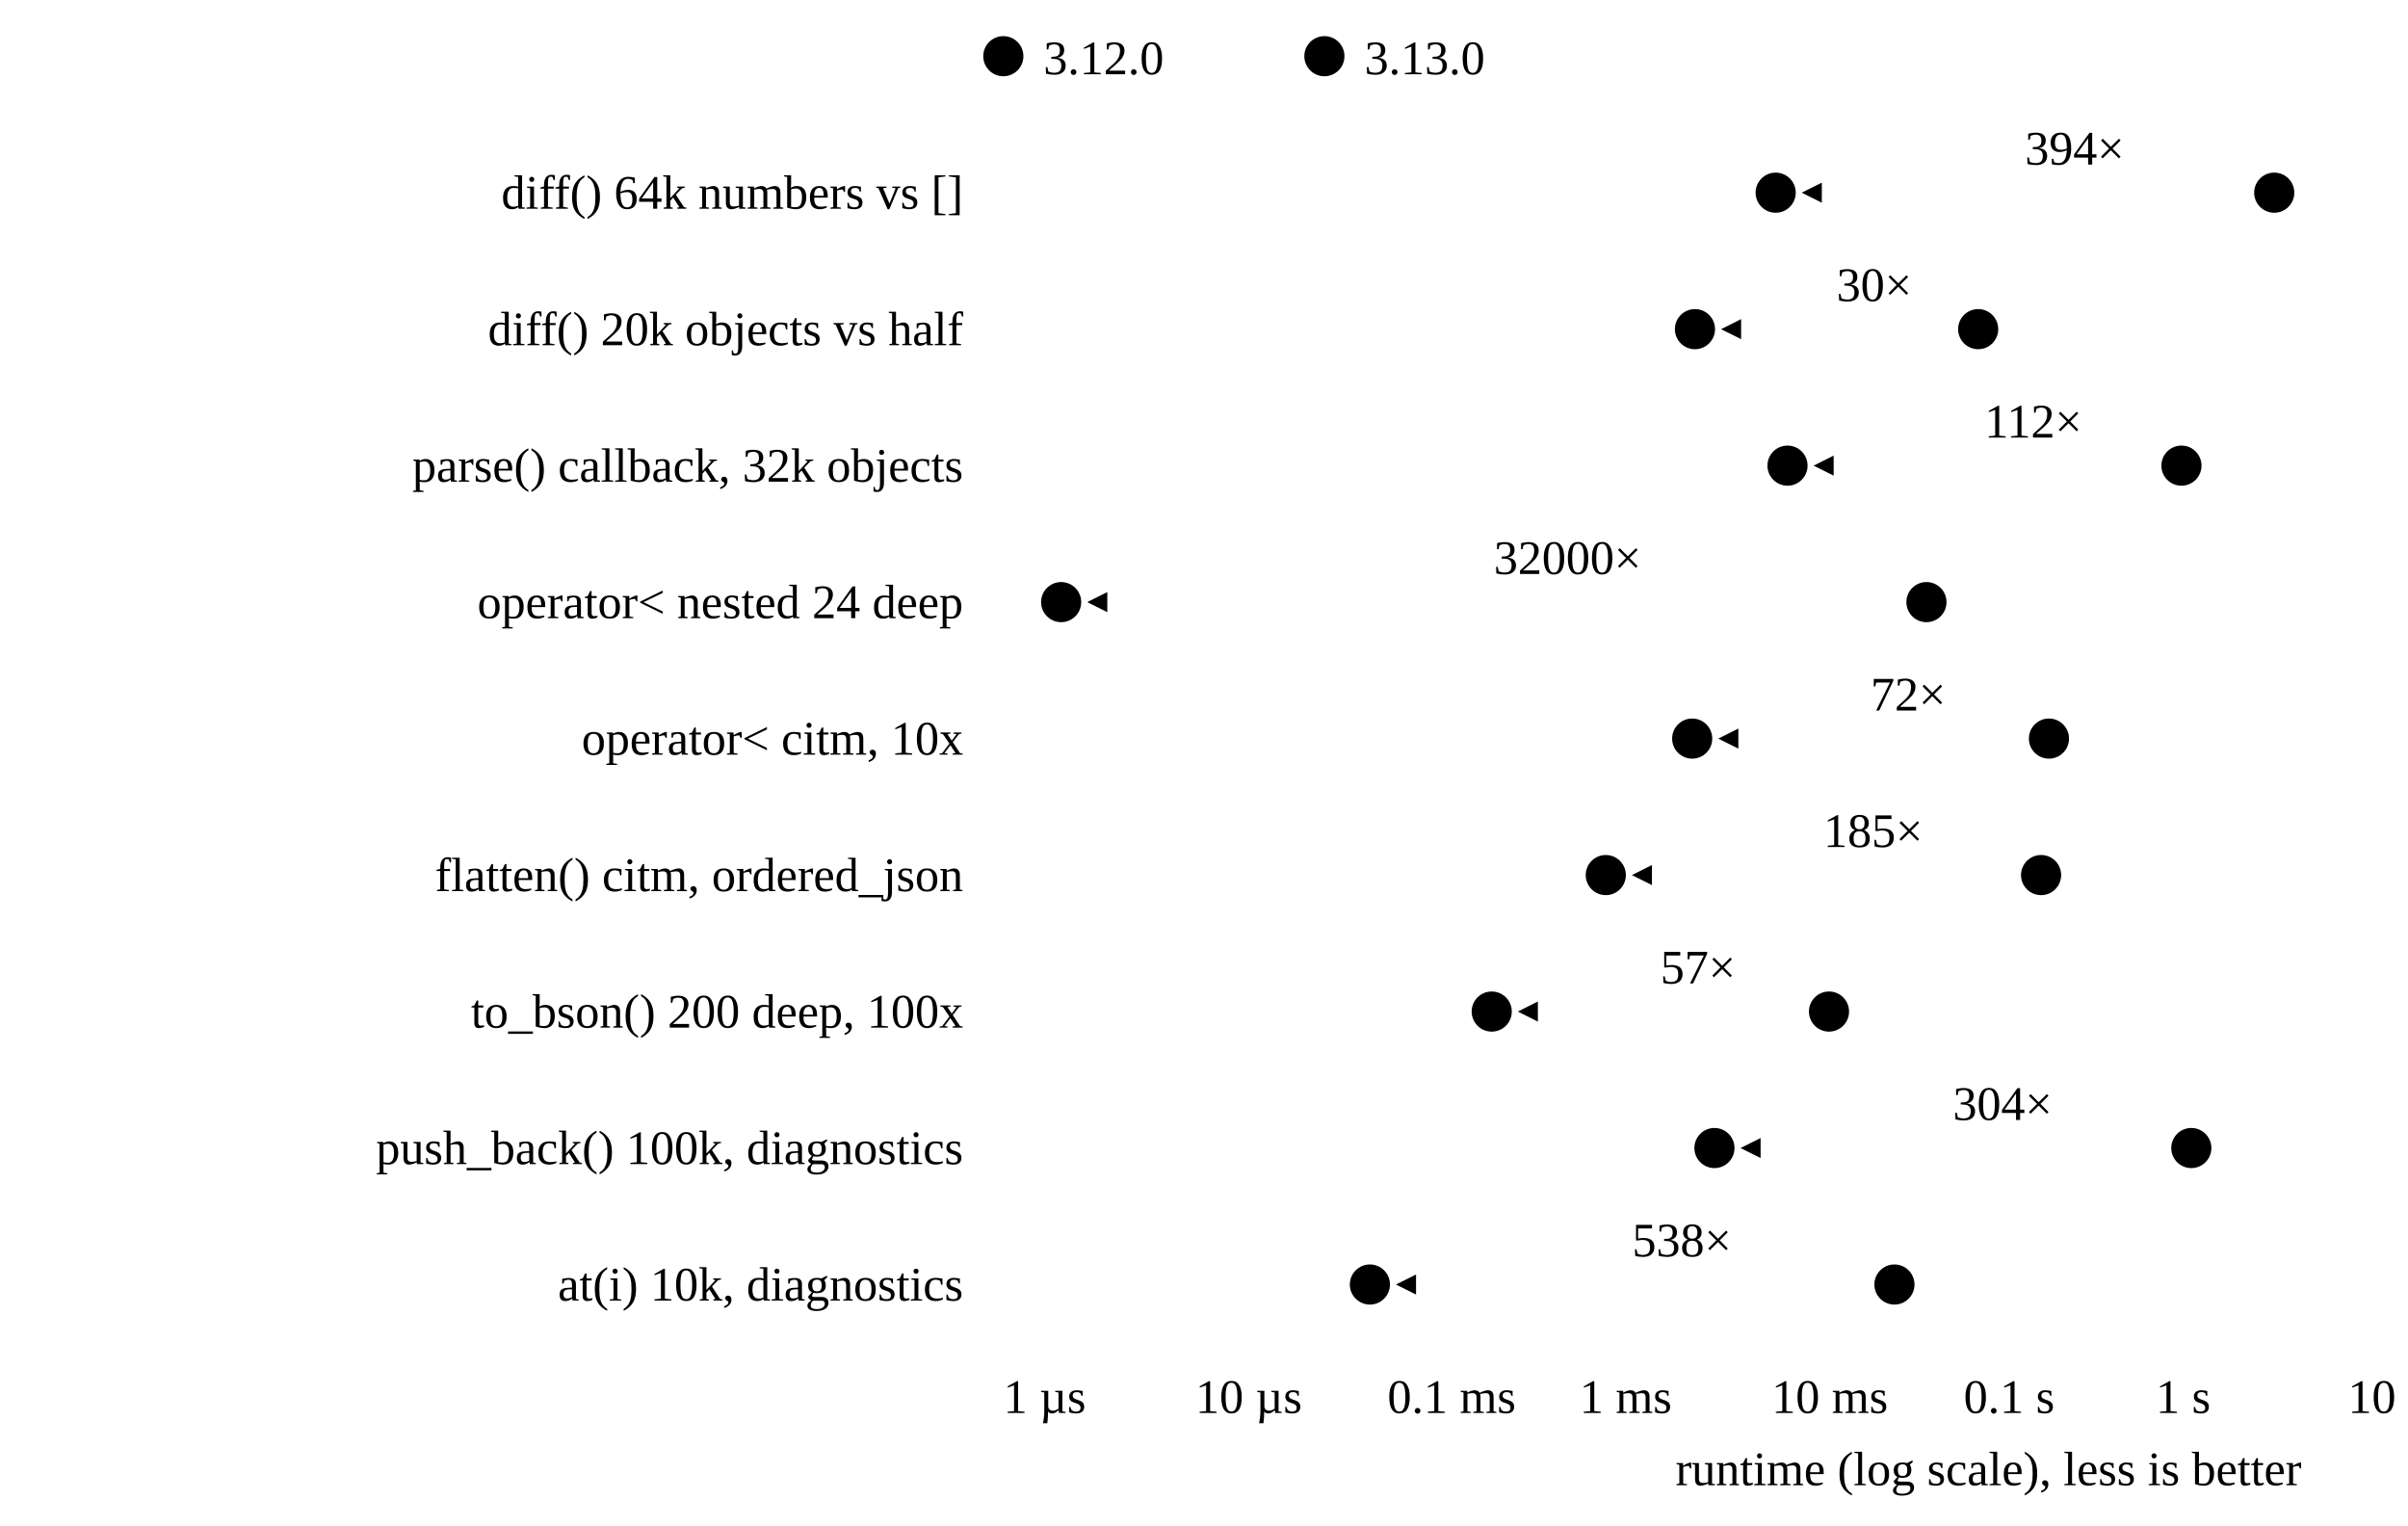
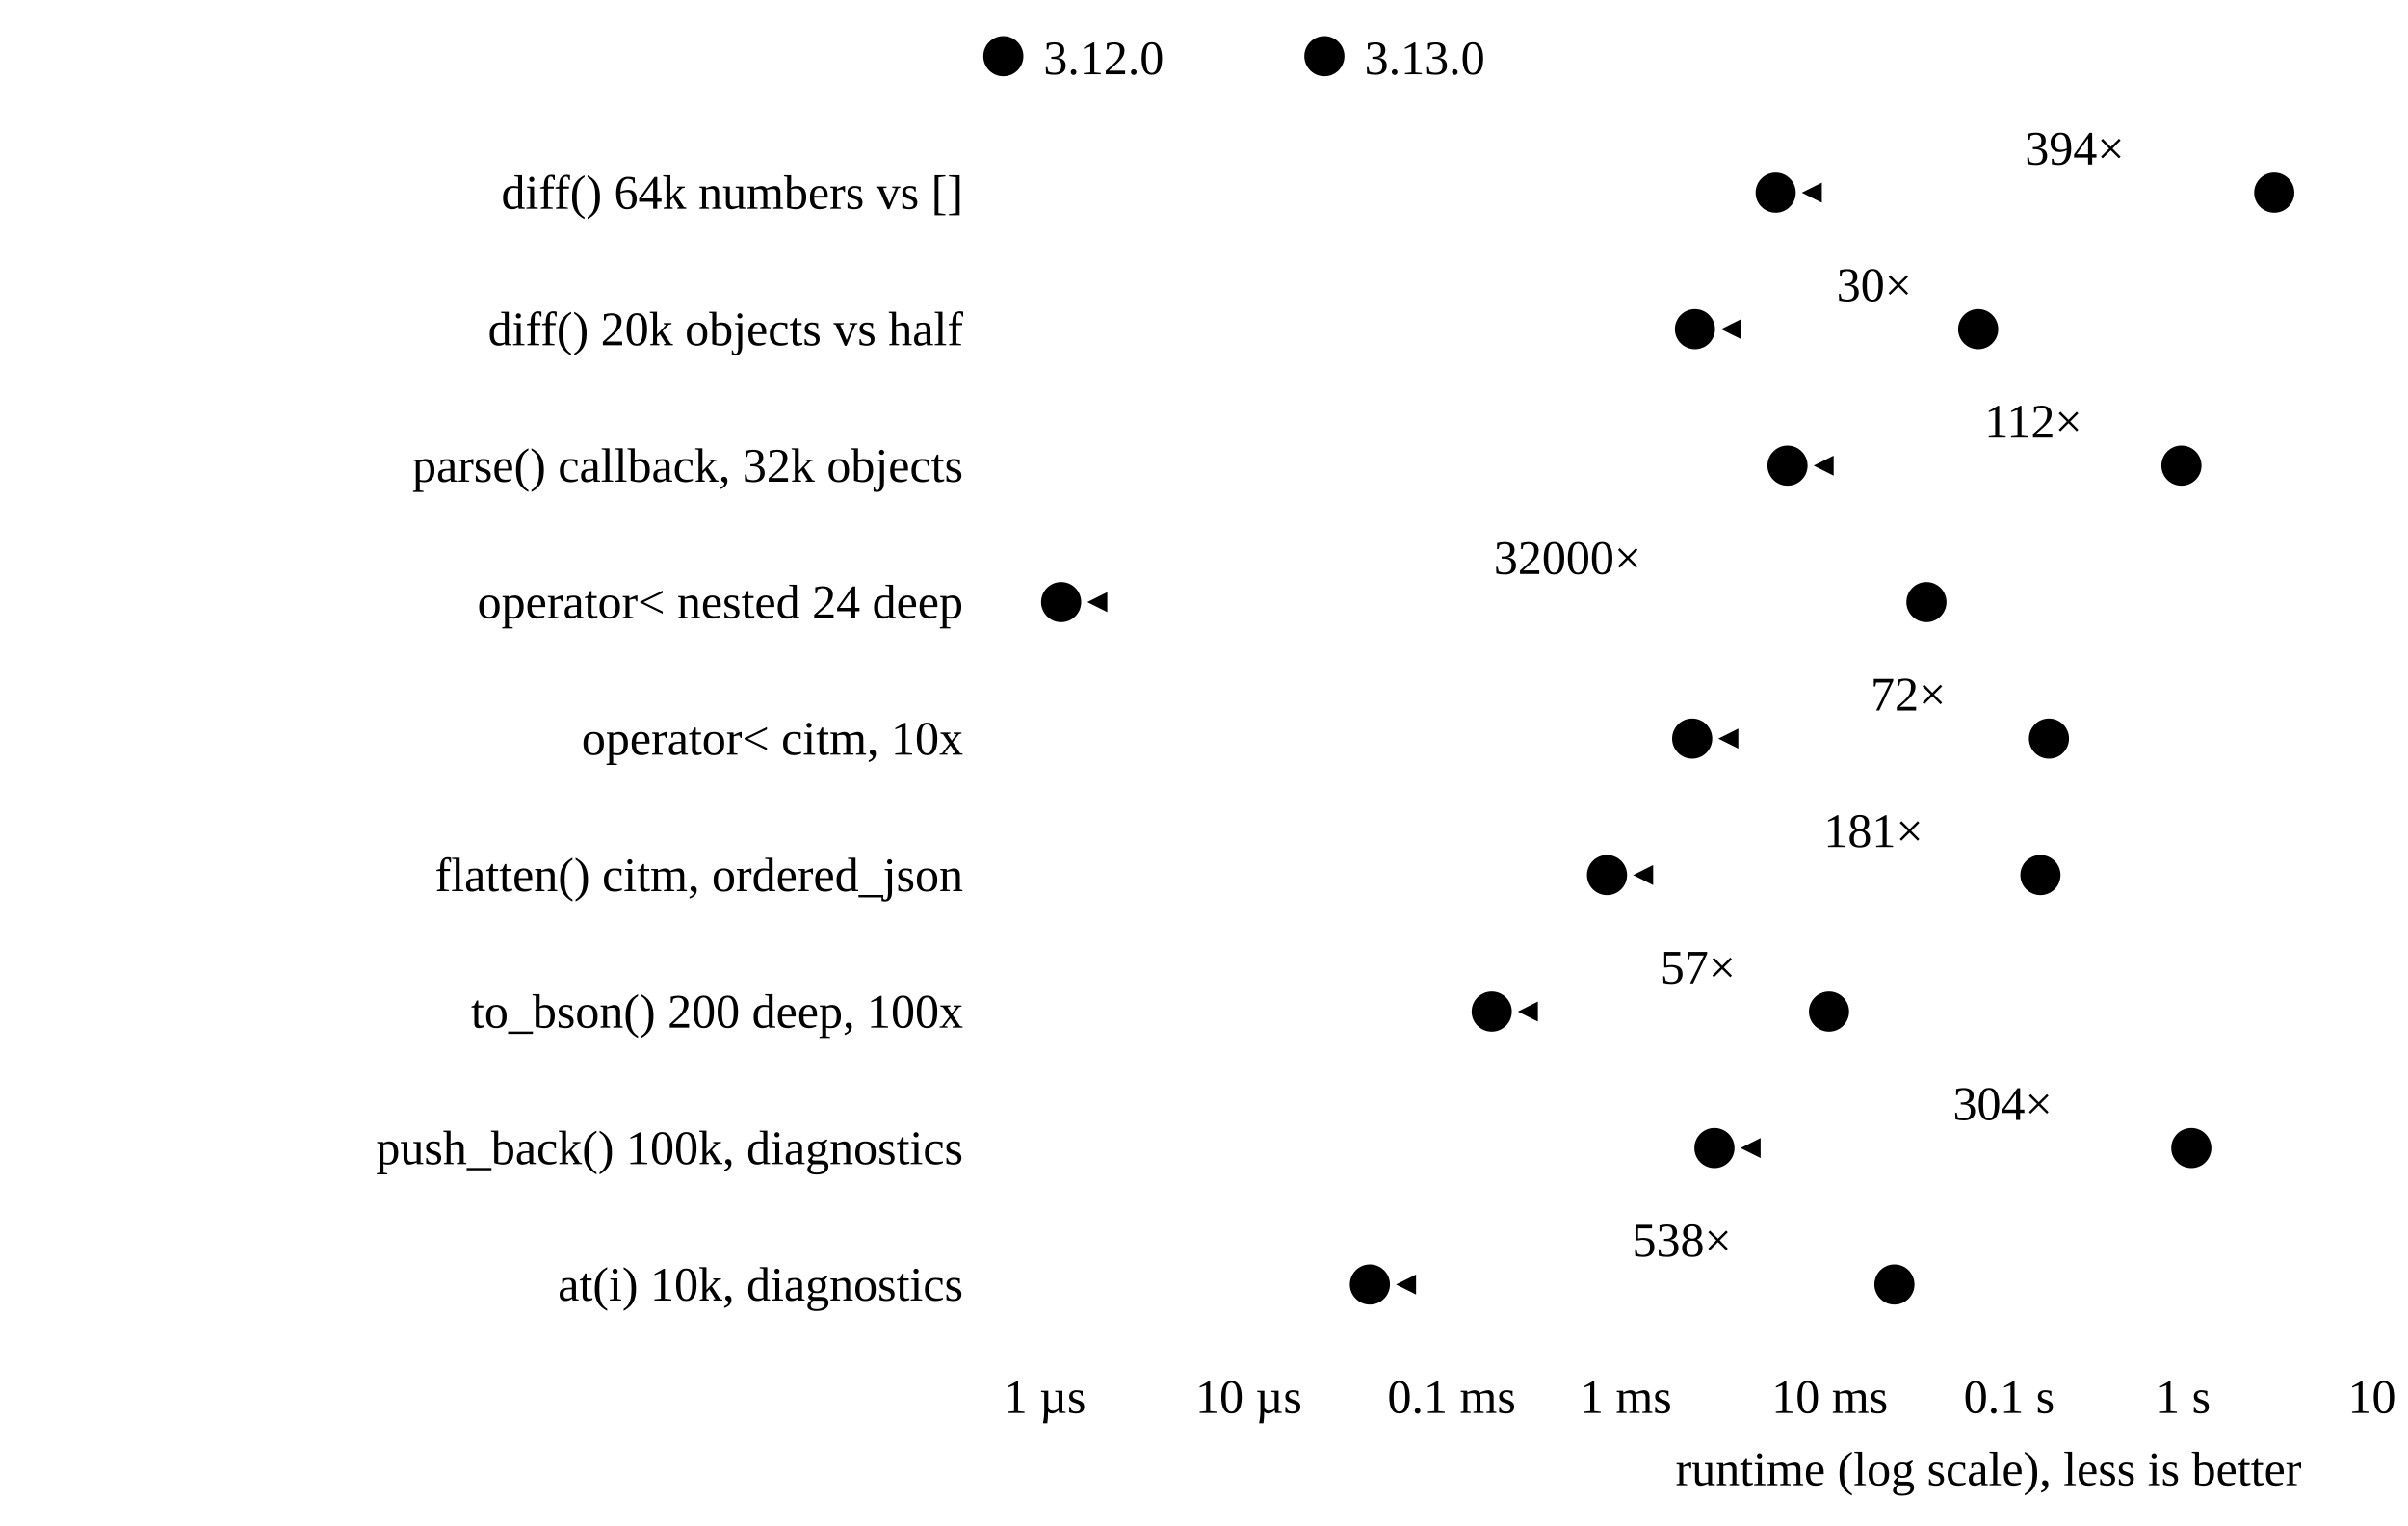
<svg xmlns="http://www.w3.org/2000/svg" class="nj-fig nj-charts nj-charts--blog" viewBox="0 0 600 380" role="img" aria-labelledby="nj-blog-cliffs nj-blog-cliffs-d">
  <line class="nj-charts-grid" x1="250" y1="30" x2="250" y2="336" />
  <text class="nj-charts-tick" x="250" y="352">1 µs</text>
  <line class="nj-charts-grid" x1="297.857" y1="30" x2="297.857" y2="336" />
  <text class="nj-charts-tick" x="297.857" y="352">10 µs</text>
  <line class="nj-charts-grid" x1="345.714" y1="30" x2="345.714" y2="336" />
  <text class="nj-charts-tick" x="345.714" y="352">0.1 ms</text>
  <line class="nj-charts-grid" x1="393.571" y1="30" x2="393.571" y2="336" />
  <text class="nj-charts-tick" x="393.571" y="352">1 ms</text>
  <line class="nj-charts-grid" x1="441.429" y1="30" x2="441.429" y2="336" />
  <text class="nj-charts-tick" x="441.429" y="352">10 ms</text>
  <line class="nj-charts-grid" x1="489.286" y1="30" x2="489.286" y2="336" />
  <text class="nj-charts-tick" x="489.286" y="352">0.1 s</text>
  <line class="nj-charts-grid" x1="537.143" y1="30" x2="537.143" y2="336" />
  <text class="nj-charts-tick" x="537.143" y="352">1 s</text>
  <line class="nj-charts-grid" x1="585" y1="30" x2="585" y2="336" />
  <text class="nj-charts-tick" x="585" y="352">10 s</text>
  <text class="nj-charts-tick" x="417.5" y="370">runtime (log scale), less is better</text>
  <defs>
    <marker id="nj-blog-cliffs-head" viewBox="0 0 10 10" refX="9" refY="5" markerWidth="5" markerHeight="5" orient="auto">
      <path class="nj-charts-head" d="M0 0 L10 5 L0 10 z" />
    </marker>
  </defs>
  <circle class="nj-charts-ojson-dot" cx="250" cy="14" r="5" />
  <text class="nj-charts-leg" x="260" y="18.5">3.12.0</text>
  <circle class="nj-charts-json-dot" cx="330" cy="14" r="5" />
  <text class="nj-charts-leg" x="340" y="18.5">3.13.0</text>
  <text class="nj-charts-rowlabel" x="240" y="52" text-anchor="end">diff() 64k numbers vs []</text>
  <line class="nj-charts-axis" x1="560.671" y1="48" x2="449.443" y2="48" marker-end="url(#nj-blog-cliffs-head)" />
  <circle class="nj-charts-ojson-dot" cx="566.671" cy="48" r="5" />
  <circle class="nj-charts-json-dot" cx="442.443" cy="48" r="5" />
  <text class="nj-charts-factor" x="504.557" y="41">394×</text>
  <text class="nj-charts-rowlabel" x="240" y="86" text-anchor="end">diff() 20k objects vs half</text>
  <line class="nj-charts-axis" x1="486.901" y1="82" x2="429.332" y2="82" marker-end="url(#nj-blog-cliffs-head)" />
  <circle class="nj-charts-ojson-dot" cx="492.901" cy="82" r="5" />
  <circle class="nj-charts-json-dot" cx="422.332" cy="82" r="5" />
  <text class="nj-charts-factor" x="457.617" y="75">30×</text>
  <text class="nj-charts-rowlabel" x="240" y="120" text-anchor="end">parse() callback, 32k objects</text>
  <line class="nj-charts-axis" x1="537.549" y1="116" x2="452.39" y2="116" marker-end="url(#nj-blog-cliffs-head)" />
  <circle class="nj-charts-ojson-dot" cx="543.549" cy="116" r="5" />
  <circle class="nj-charts-json-dot" cx="445.39" cy="116" r="5" />
  <text class="nj-charts-factor" x="494.47" y="109">112×</text>
  <text class="nj-charts-rowlabel" x="240" y="154" text-anchor="end">operator&lt; nested 24 deep</text>
  <line class="nj-charts-axis" x1="474.01" y1="150" x2="271.406" y2="150" marker-end="url(#nj-blog-cliffs-head)" />
  <circle class="nj-charts-ojson-dot" cx="480.01" cy="150" r="5" />
  <circle class="nj-charts-json-dot" cx="264.406" cy="150" r="5" />
  <text class="nj-charts-factor" x="372.208" y="143">32000×</text>
  <text class="nj-charts-rowlabel" x="240" y="188" text-anchor="end">operator&lt; citm, 10x</text>
  <line class="nj-charts-axis" x1="504.536" y1="184" x2="428.644" y2="184" marker-end="url(#nj-blog-cliffs-head)" />
  <circle class="nj-charts-ojson-dot" cx="510.536" cy="184" r="5" />
  <circle class="nj-charts-json-dot" cx="421.644" cy="184" r="5" />
  <text class="nj-charts-factor" x="466.09" y="177">72×</text>
  <text class="nj-charts-rowlabel" x="240" y="222" text-anchor="end">flatten() citm, ordered_json</text>
-   <line class="nj-charts-axis" x1="502.578" y1="218" x2="407.114" y2="218" marker-end="url(#nj-blog-cliffs-head)" />
-   <circle class="nj-charts-ojson-dot" cx="508.578" cy="218" r="5" />
-   <circle class="nj-charts-json-dot" cx="400.114" cy="218" r="5" />
-   <text class="nj-charts-factor" x="454.346" y="211">185×</text>
+   <line class="nj-charts-axis" x1="502.413" y1="218" x2="407.416" y2="218" marker-end="url(#nj-blog-cliffs-head)" />
+   <circle class="nj-charts-ojson-dot" cx="508.413" cy="218" r="5" />
+   <circle class="nj-charts-json-dot" cx="400.416" cy="218" r="5" />
+   <text class="nj-charts-factor" x="454.414" y="211">181×</text>
  <text class="nj-charts-rowlabel" x="240" y="256" text-anchor="end">to_bson() 200 deep, 100x</text>
  <line class="nj-charts-axis" x1="449.731" y1="252" x2="378.692" y2="252" marker-end="url(#nj-blog-cliffs-head)" />
  <circle class="nj-charts-ojson-dot" cx="455.731" cy="252" r="5" />
  <circle class="nj-charts-json-dot" cx="371.692" cy="252" r="5" />
  <text class="nj-charts-factor" x="413.712" y="245">57×</text>
  <text class="nj-charts-rowlabel" x="240" y="290" text-anchor="end">push_back() 100k, diagnostics</text>
  <line class="nj-charts-axis" x1="540.009" y1="286" x2="434.188" y2="286" marker-end="url(#nj-blog-cliffs-head)" />
  <circle class="nj-charts-ojson-dot" cx="546.009" cy="286" r="5" />
  <circle class="nj-charts-json-dot" cx="427.188" cy="286" r="5" />
  <text class="nj-charts-factor" x="486.598" y="279">304×</text>
  <text class="nj-charts-rowlabel" x="240" y="324" text-anchor="end">at(i) 10k, diagnostics</text>
  <line class="nj-charts-axis" x1="466.033" y1="320" x2="348.335" y2="320" marker-end="url(#nj-blog-cliffs-head)" />
  <circle class="nj-charts-ojson-dot" cx="472.033" cy="320" r="5" />
  <circle class="nj-charts-json-dot" cx="341.335" cy="320" r="5" />
  <text class="nj-charts-factor" x="406.684" y="313">538×</text>
</svg>
